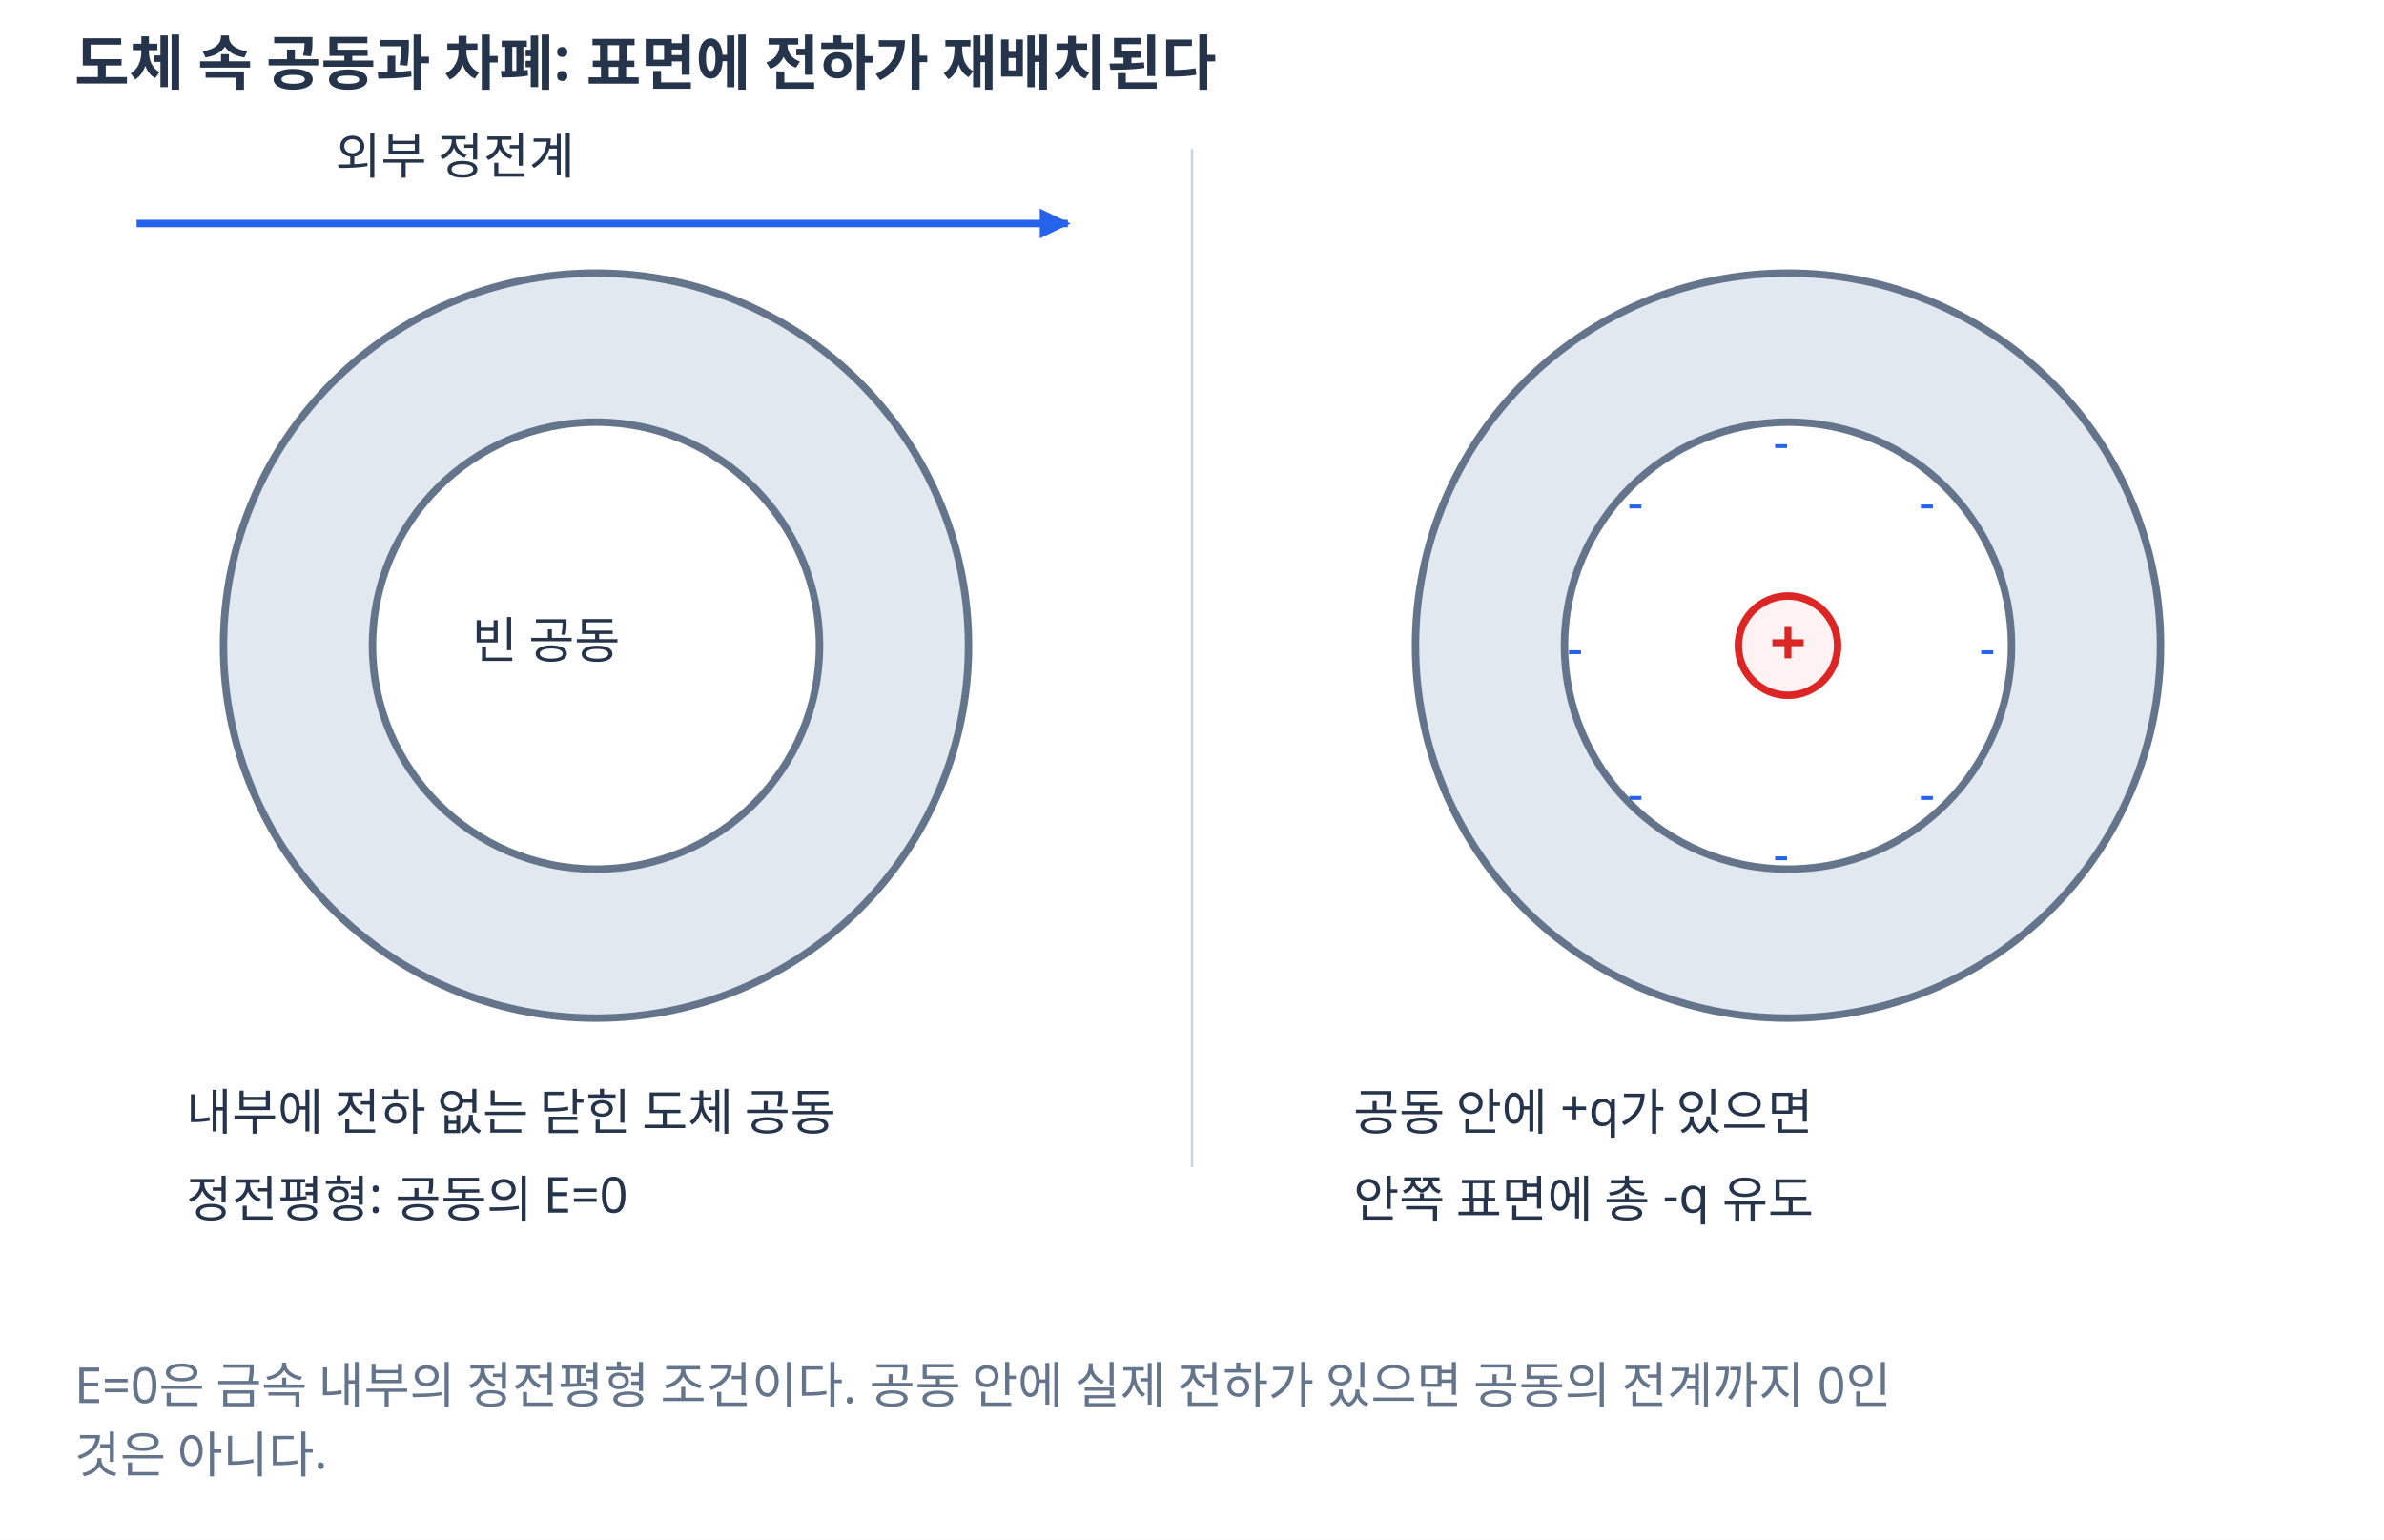
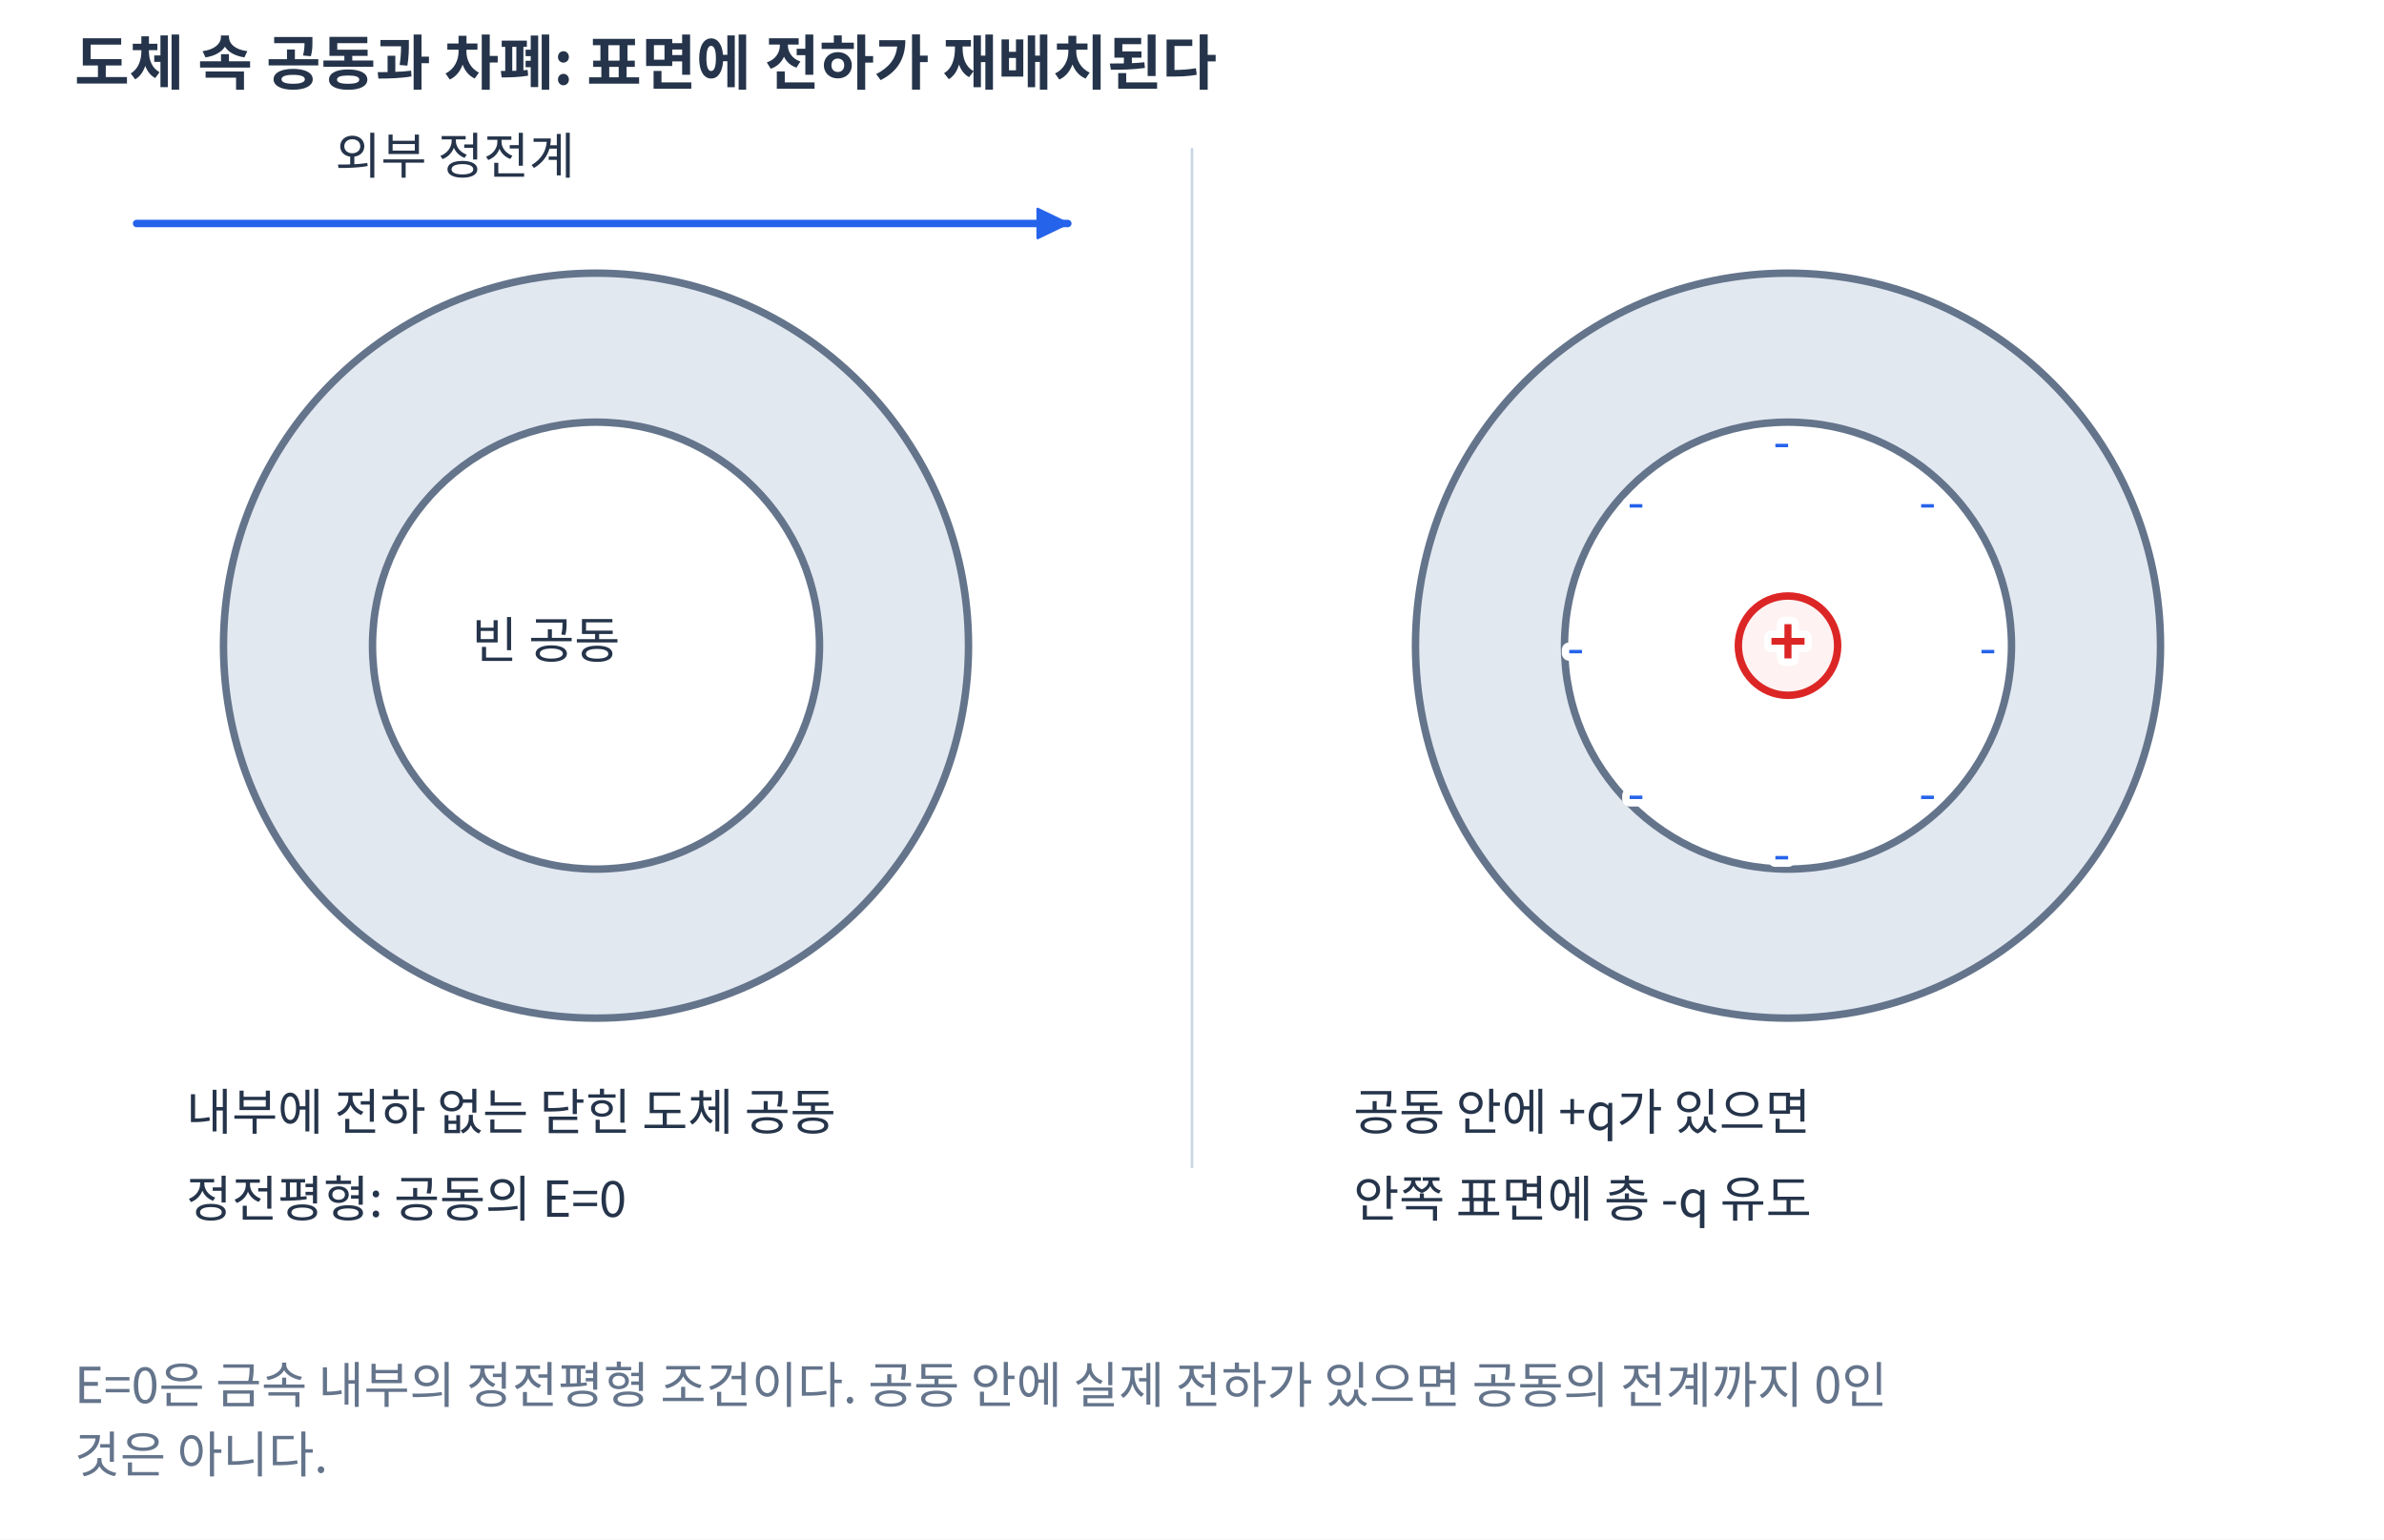
<svg xmlns="http://www.w3.org/2000/svg" width="960" height="620" viewBox="0 0 960 620">
  <rect width="100%" height="100%" fill="white" />
-   <text x="30" y="34" font-family="Noto, Noto Sans KR, Malgun Gothic, sans-serif" font-size="24" fill="#25344A" text-anchor="start" font-weight="700">도체 속 공동과 차폐: 표면에 전하가 재배치된다</text>
-   <line x1="480" y1="60" x2="480" y2="470" stroke="#CBD5E1" stroke-width="1" />
+   <line x1="480" y1="60" x2="480" y2="470" stroke="#CBD5E1" stroke-width="1" stroke-linecap="round" stroke-linejoin="round" />
  <circle cx="240" cy="260" r="150" fill="#E2E8F0" stroke="#64748B" stroke-width="3" />
  <circle cx="240" cy="260" r="90" fill="white" stroke="#64748B" stroke-width="3" />
-   <text x="190" y="265" font-family="Noto, Noto Sans KR, Malgun Gothic, sans-serif" font-size="20" fill="#25344A" text-anchor="start" font-weight="400">빈 공동</text>
-   <line x1="55" y1="90" x2="430" y2="90" stroke="#2563EB" stroke-width="3" />
-   <polygon points="430,90 419.195,95.22 419.195,84.78" stroke="#2563EB" stroke-width="1" fill="#2563EB" />
-   <text x="135" y="70" font-family="Noto, Noto Sans KR, Malgun Gothic, sans-serif" font-size="20" fill="#25344A" text-anchor="start" font-weight="400">외부 정전계</text>
-   <text x="75" y="455" font-family="Noto, Noto Sans KR, Malgun Gothic, sans-serif" font-size="20" fill="#25344A" text-anchor="start" font-weight="400">내부에 전하 없는 닫힌 도체 공동</text>
-   <text x="75" y="490" font-family="Noto, Noto Sans KR, Malgun Gothic, sans-serif" font-size="20" fill="#25344A" text-anchor="start" font-weight="400">정전평형: 공동의 E=0</text>
+   <line x1="55" y1="90" x2="430" y2="90" stroke="#2563EB" stroke-width="3" stroke-linecap="round" stroke-linejoin="round" />
+   <polygon points="430,90 417.844,95.872 417.844,84.128" stroke="#2563EB" stroke-width="1" fill="#2563EB" stroke-linecap="round" stroke-linejoin="round" />
  <circle cx="720" cy="260" r="150" fill="#E2E8F0" stroke="#64748B" stroke-width="3" />
  <circle cx="720" cy="260" r="90" fill="white" stroke="#64748B" stroke-width="3" />
  <circle cx="720" cy="260" r="20" fill="#FEF2F2" stroke="#DC2626" stroke-width="3" />
-   <text x="720" y="268" font-family="Noto, Noto Sans KR, Malgun Gothic, sans-serif" font-size="26" fill="#DC2626" text-anchor="middle" font-weight="700">+</text>
-   <text x="797.0" y="268.0" font-family="Noto, Noto Sans KR, Malgun Gothic, sans-serif" font-size="20" fill="#2563EB" text-anchor="start" font-weight="400">-</text>
-   <text x="772.69" y="326.69" font-family="Noto, Noto Sans KR, Malgun Gothic, sans-serif" font-size="20" fill="#2563EB" text-anchor="start" font-weight="400">-</text>
-   <text x="714.0" y="351.0" font-family="Noto, Noto Sans KR, Malgun Gothic, sans-serif" font-size="20" fill="#2563EB" text-anchor="start" font-weight="400">-</text>
-   <text x="655.31" y="326.69" font-family="Noto, Noto Sans KR, Malgun Gothic, sans-serif" font-size="20" fill="#2563EB" text-anchor="start" font-weight="400">-</text>
-   <text x="631.0" y="268.0" font-family="Noto, Noto Sans KR, Malgun Gothic, sans-serif" font-size="20" fill="#2563EB" text-anchor="start" font-weight="400">-</text>
-   <text x="655.31" y="209.31" font-family="Noto, Noto Sans KR, Malgun Gothic, sans-serif" font-size="20" fill="#2563EB" text-anchor="start" font-weight="400">-</text>
-   <text x="714.0" y="185.0" font-family="Noto, Noto Sans KR, Malgun Gothic, sans-serif" font-size="20" fill="#2563EB" text-anchor="start" font-weight="400">-</text>
-   <text x="772.69" y="209.31" font-family="Noto, Noto Sans KR, Malgun Gothic, sans-serif" font-size="20" fill="#2563EB" text-anchor="start" font-weight="400">-</text>
-   <text x="545" y="455" font-family="Noto, Noto Sans KR, Malgun Gothic, sans-serif" font-size="20" fill="#25344A" text-anchor="start" font-weight="400">공동 안에 +q가 있으면</text>
-   <text x="545" y="490" font-family="Noto, Noto Sans KR, Malgun Gothic, sans-serif" font-size="20" fill="#25344A" text-anchor="start" font-weight="400">안쪽 표면에 총 -q 유도</text>
-   <text x="30" y="565" font-family="Noto, Noto Sans KR, Malgun Gothic, sans-serif" font-size="20" fill="#64748B" text-anchor="start" font-weight="400">E=0은 금속 내부의 정전평형 조건이다. 공동 안에 실제 전하가 있으면 공동의 전계까지 0인 </text>
-   <text x="30" y="593" font-family="Noto, Noto Sans KR, Malgun Gothic, sans-serif" font-size="20" fill="#64748B" text-anchor="start" font-weight="400">것은 아니다.</text>
+   <text x="30" y="34" font-family="Noto, Noto Sans KR, Noto Sans CJK KR, Source Han Sans K, Apple SD Gothic Neo, Malgun Gothic, sans-serif" font-size="24" text-anchor="start" font-weight="700" fill="white" stroke="white" stroke-width="6" stroke-linejoin="round" aria-hidden="true">도체 속 공동과 차폐: 표면에 전하가 재배치된다</text>
+   <text x="30" y="34" font-family="Noto, Noto Sans KR, Noto Sans CJK KR, Source Han Sans K, Apple SD Gothic Neo, Malgun Gothic, sans-serif" font-size="24" text-anchor="start" font-weight="700" fill="#25344A">도체 속 공동과 차폐: 표면에 전하가 재배치된다</text>
+   <text x="190" y="265" font-family="Noto, Noto Sans KR, Noto Sans CJK KR, Source Han Sans K, Apple SD Gothic Neo, Malgun Gothic, sans-serif" font-size="20" text-anchor="start" font-weight="400" fill="white" stroke="white" stroke-width="6" stroke-linejoin="round" aria-hidden="true">빈 공동</text>
+   <text x="190" y="265" font-family="Noto, Noto Sans KR, Noto Sans CJK KR, Source Han Sans K, Apple SD Gothic Neo, Malgun Gothic, sans-serif" font-size="20" text-anchor="start" font-weight="400" fill="#25344A">빈 공동</text>
+   <text x="135" y="70" font-family="Noto, Noto Sans KR, Noto Sans CJK KR, Source Han Sans K, Apple SD Gothic Neo, Malgun Gothic, sans-serif" font-size="20" text-anchor="start" font-weight="400" fill="white" stroke="white" stroke-width="6" stroke-linejoin="round" aria-hidden="true">외부 정전계</text>
+   <text x="135" y="70" font-family="Noto, Noto Sans KR, Noto Sans CJK KR, Source Han Sans K, Apple SD Gothic Neo, Malgun Gothic, sans-serif" font-size="20" text-anchor="start" font-weight="400" fill="#25344A">외부 정전계</text>
+   <text x="75" y="455" font-family="Noto, Noto Sans KR, Noto Sans CJK KR, Source Han Sans K, Apple SD Gothic Neo, Malgun Gothic, sans-serif" font-size="20" text-anchor="start" font-weight="400" fill="white" stroke="white" stroke-width="6" stroke-linejoin="round" aria-hidden="true">내부에 전하 없는 닫힌 도체 공동</text>
+   <text x="75" y="455" font-family="Noto, Noto Sans KR, Noto Sans CJK KR, Source Han Sans K, Apple SD Gothic Neo, Malgun Gothic, sans-serif" font-size="20" text-anchor="start" font-weight="400" fill="#25344A">내부에 전하 없는 닫힌 도체 공동</text>
+   <text x="75" y="490" font-family="Noto, Noto Sans KR, Noto Sans CJK KR, Source Han Sans K, Apple SD Gothic Neo, Malgun Gothic, sans-serif" font-size="20" text-anchor="start" font-weight="400" fill="white" stroke="white" stroke-width="6" stroke-linejoin="round" aria-hidden="true">정전평형: 공동의 E=0</text>
+   <text x="75" y="490" font-family="Noto, Noto Sans KR, Noto Sans CJK KR, Source Han Sans K, Apple SD Gothic Neo, Malgun Gothic, sans-serif" font-size="20" text-anchor="start" font-weight="400" fill="#25344A">정전평형: 공동의 E=0</text>
+   <text x="720" y="268" font-family="Noto, Noto Sans KR, Noto Sans CJK KR, Source Han Sans K, Apple SD Gothic Neo, Malgun Gothic, sans-serif" font-size="26" text-anchor="middle" font-weight="700" fill="white" stroke="white" stroke-width="6" stroke-linejoin="round" aria-hidden="true">+</text>
+   <text x="720" y="268" font-family="Noto, Noto Sans KR, Noto Sans CJK KR, Source Han Sans K, Apple SD Gothic Neo, Malgun Gothic, sans-serif" font-size="26" text-anchor="middle" font-weight="700" fill="#DC2626">+</text>
+   <text x="797.0" y="268.0" font-family="Noto, Noto Sans KR, Noto Sans CJK KR, Source Han Sans K, Apple SD Gothic Neo, Malgun Gothic, sans-serif" font-size="20" text-anchor="start" font-weight="400" fill="white" stroke="white" stroke-width="6" stroke-linejoin="round" aria-hidden="true">-</text>
+   <text x="797.0" y="268.0" font-family="Noto, Noto Sans KR, Noto Sans CJK KR, Source Han Sans K, Apple SD Gothic Neo, Malgun Gothic, sans-serif" font-size="20" text-anchor="start" font-weight="400" fill="#2563EB">-</text>
+   <text x="772.69" y="326.69" font-family="Noto, Noto Sans KR, Noto Sans CJK KR, Source Han Sans K, Apple SD Gothic Neo, Malgun Gothic, sans-serif" font-size="20" text-anchor="start" font-weight="400" fill="white" stroke="white" stroke-width="6" stroke-linejoin="round" aria-hidden="true">-</text>
+   <text x="772.69" y="326.69" font-family="Noto, Noto Sans KR, Noto Sans CJK KR, Source Han Sans K, Apple SD Gothic Neo, Malgun Gothic, sans-serif" font-size="20" text-anchor="start" font-weight="400" fill="#2563EB">-</text>
+   <text x="714.0" y="351.0" font-family="Noto, Noto Sans KR, Noto Sans CJK KR, Source Han Sans K, Apple SD Gothic Neo, Malgun Gothic, sans-serif" font-size="20" text-anchor="start" font-weight="400" fill="white" stroke="white" stroke-width="6" stroke-linejoin="round" aria-hidden="true">-</text>
+   <text x="714.0" y="351.0" font-family="Noto, Noto Sans KR, Noto Sans CJK KR, Source Han Sans K, Apple SD Gothic Neo, Malgun Gothic, sans-serif" font-size="20" text-anchor="start" font-weight="400" fill="#2563EB">-</text>
+   <text x="655.31" y="326.69" font-family="Noto, Noto Sans KR, Noto Sans CJK KR, Source Han Sans K, Apple SD Gothic Neo, Malgun Gothic, sans-serif" font-size="20" text-anchor="start" font-weight="400" fill="white" stroke="white" stroke-width="6" stroke-linejoin="round" aria-hidden="true">-</text>
+   <text x="655.31" y="326.69" font-family="Noto, Noto Sans KR, Noto Sans CJK KR, Source Han Sans K, Apple SD Gothic Neo, Malgun Gothic, sans-serif" font-size="20" text-anchor="start" font-weight="400" fill="#2563EB">-</text>
+   <text x="631.0" y="268.0" font-family="Noto, Noto Sans KR, Noto Sans CJK KR, Source Han Sans K, Apple SD Gothic Neo, Malgun Gothic, sans-serif" font-size="20" text-anchor="start" font-weight="400" fill="white" stroke="white" stroke-width="6" stroke-linejoin="round" aria-hidden="true">-</text>
+   <text x="631.0" y="268.0" font-family="Noto, Noto Sans KR, Noto Sans CJK KR, Source Han Sans K, Apple SD Gothic Neo, Malgun Gothic, sans-serif" font-size="20" text-anchor="start" font-weight="400" fill="#2563EB">-</text>
+   <text x="655.31" y="209.31" font-family="Noto, Noto Sans KR, Noto Sans CJK KR, Source Han Sans K, Apple SD Gothic Neo, Malgun Gothic, sans-serif" font-size="20" text-anchor="start" font-weight="400" fill="white" stroke="white" stroke-width="6" stroke-linejoin="round" aria-hidden="true">-</text>
+   <text x="655.31" y="209.31" font-family="Noto, Noto Sans KR, Noto Sans CJK KR, Source Han Sans K, Apple SD Gothic Neo, Malgun Gothic, sans-serif" font-size="20" text-anchor="start" font-weight="400" fill="#2563EB">-</text>
+   <text x="714.0" y="185.0" font-family="Noto, Noto Sans KR, Noto Sans CJK KR, Source Han Sans K, Apple SD Gothic Neo, Malgun Gothic, sans-serif" font-size="20" text-anchor="start" font-weight="400" fill="white" stroke="white" stroke-width="6" stroke-linejoin="round" aria-hidden="true">-</text>
+   <text x="714.0" y="185.0" font-family="Noto, Noto Sans KR, Noto Sans CJK KR, Source Han Sans K, Apple SD Gothic Neo, Malgun Gothic, sans-serif" font-size="20" text-anchor="start" font-weight="400" fill="#2563EB">-</text>
+   <text x="772.69" y="209.31" font-family="Noto, Noto Sans KR, Noto Sans CJK KR, Source Han Sans K, Apple SD Gothic Neo, Malgun Gothic, sans-serif" font-size="20" text-anchor="start" font-weight="400" fill="white" stroke="white" stroke-width="6" stroke-linejoin="round" aria-hidden="true">-</text>
+   <text x="772.69" y="209.31" font-family="Noto, Noto Sans KR, Noto Sans CJK KR, Source Han Sans K, Apple SD Gothic Neo, Malgun Gothic, sans-serif" font-size="20" text-anchor="start" font-weight="400" fill="#2563EB">-</text>
+   <text x="545" y="455" font-family="Noto, Noto Sans KR, Noto Sans CJK KR, Source Han Sans K, Apple SD Gothic Neo, Malgun Gothic, sans-serif" font-size="20" text-anchor="start" font-weight="400" fill="white" stroke="white" stroke-width="6" stroke-linejoin="round" aria-hidden="true">공동 안에 +q가 있으면</text>
+   <text x="545" y="455" font-family="Noto, Noto Sans KR, Noto Sans CJK KR, Source Han Sans K, Apple SD Gothic Neo, Malgun Gothic, sans-serif" font-size="20" text-anchor="start" font-weight="400" fill="#25344A">공동 안에 +q가 있으면</text>
+   <text x="545" y="490" font-family="Noto, Noto Sans KR, Noto Sans CJK KR, Source Han Sans K, Apple SD Gothic Neo, Malgun Gothic, sans-serif" font-size="20" text-anchor="start" font-weight="400" fill="white" stroke="white" stroke-width="6" stroke-linejoin="round" aria-hidden="true">안쪽 표면에 총 -q 유도</text>
+   <text x="545" y="490" font-family="Noto, Noto Sans KR, Noto Sans CJK KR, Source Han Sans K, Apple SD Gothic Neo, Malgun Gothic, sans-serif" font-size="20" text-anchor="start" font-weight="400" fill="#25344A">안쪽 표면에 총 -q 유도</text>
+   <text x="30" y="565" font-family="Noto, Noto Sans KR, Noto Sans CJK KR, Source Han Sans K, Apple SD Gothic Neo, Malgun Gothic, sans-serif" font-size="20" text-anchor="start" font-weight="400" fill="white" stroke="white" stroke-width="6" stroke-linejoin="round" aria-hidden="true">E=0은 금속 내부의 정전평형 조건이다. 공동 안에 실제 전하가 있으면 공동의 전계까지 0인 </text>
+   <text x="30" y="565" font-family="Noto, Noto Sans KR, Noto Sans CJK KR, Source Han Sans K, Apple SD Gothic Neo, Malgun Gothic, sans-serif" font-size="20" text-anchor="start" font-weight="400" fill="#64748B">E=0은 금속 내부의 정전평형 조건이다. 공동 안에 실제 전하가 있으면 공동의 전계까지 0인 </text>
+   <text x="30" y="593" font-family="Noto, Noto Sans KR, Noto Sans CJK KR, Source Han Sans K, Apple SD Gothic Neo, Malgun Gothic, sans-serif" font-size="20" text-anchor="start" font-weight="400" fill="white" stroke="white" stroke-width="6" stroke-linejoin="round" aria-hidden="true">것은 아니다.</text>
+   <text x="30" y="593" font-family="Noto, Noto Sans KR, Noto Sans CJK KR, Source Han Sans K, Apple SD Gothic Neo, Malgun Gothic, sans-serif" font-size="20" text-anchor="start" font-weight="400" fill="#64748B">것은 아니다.</text>
</svg>
